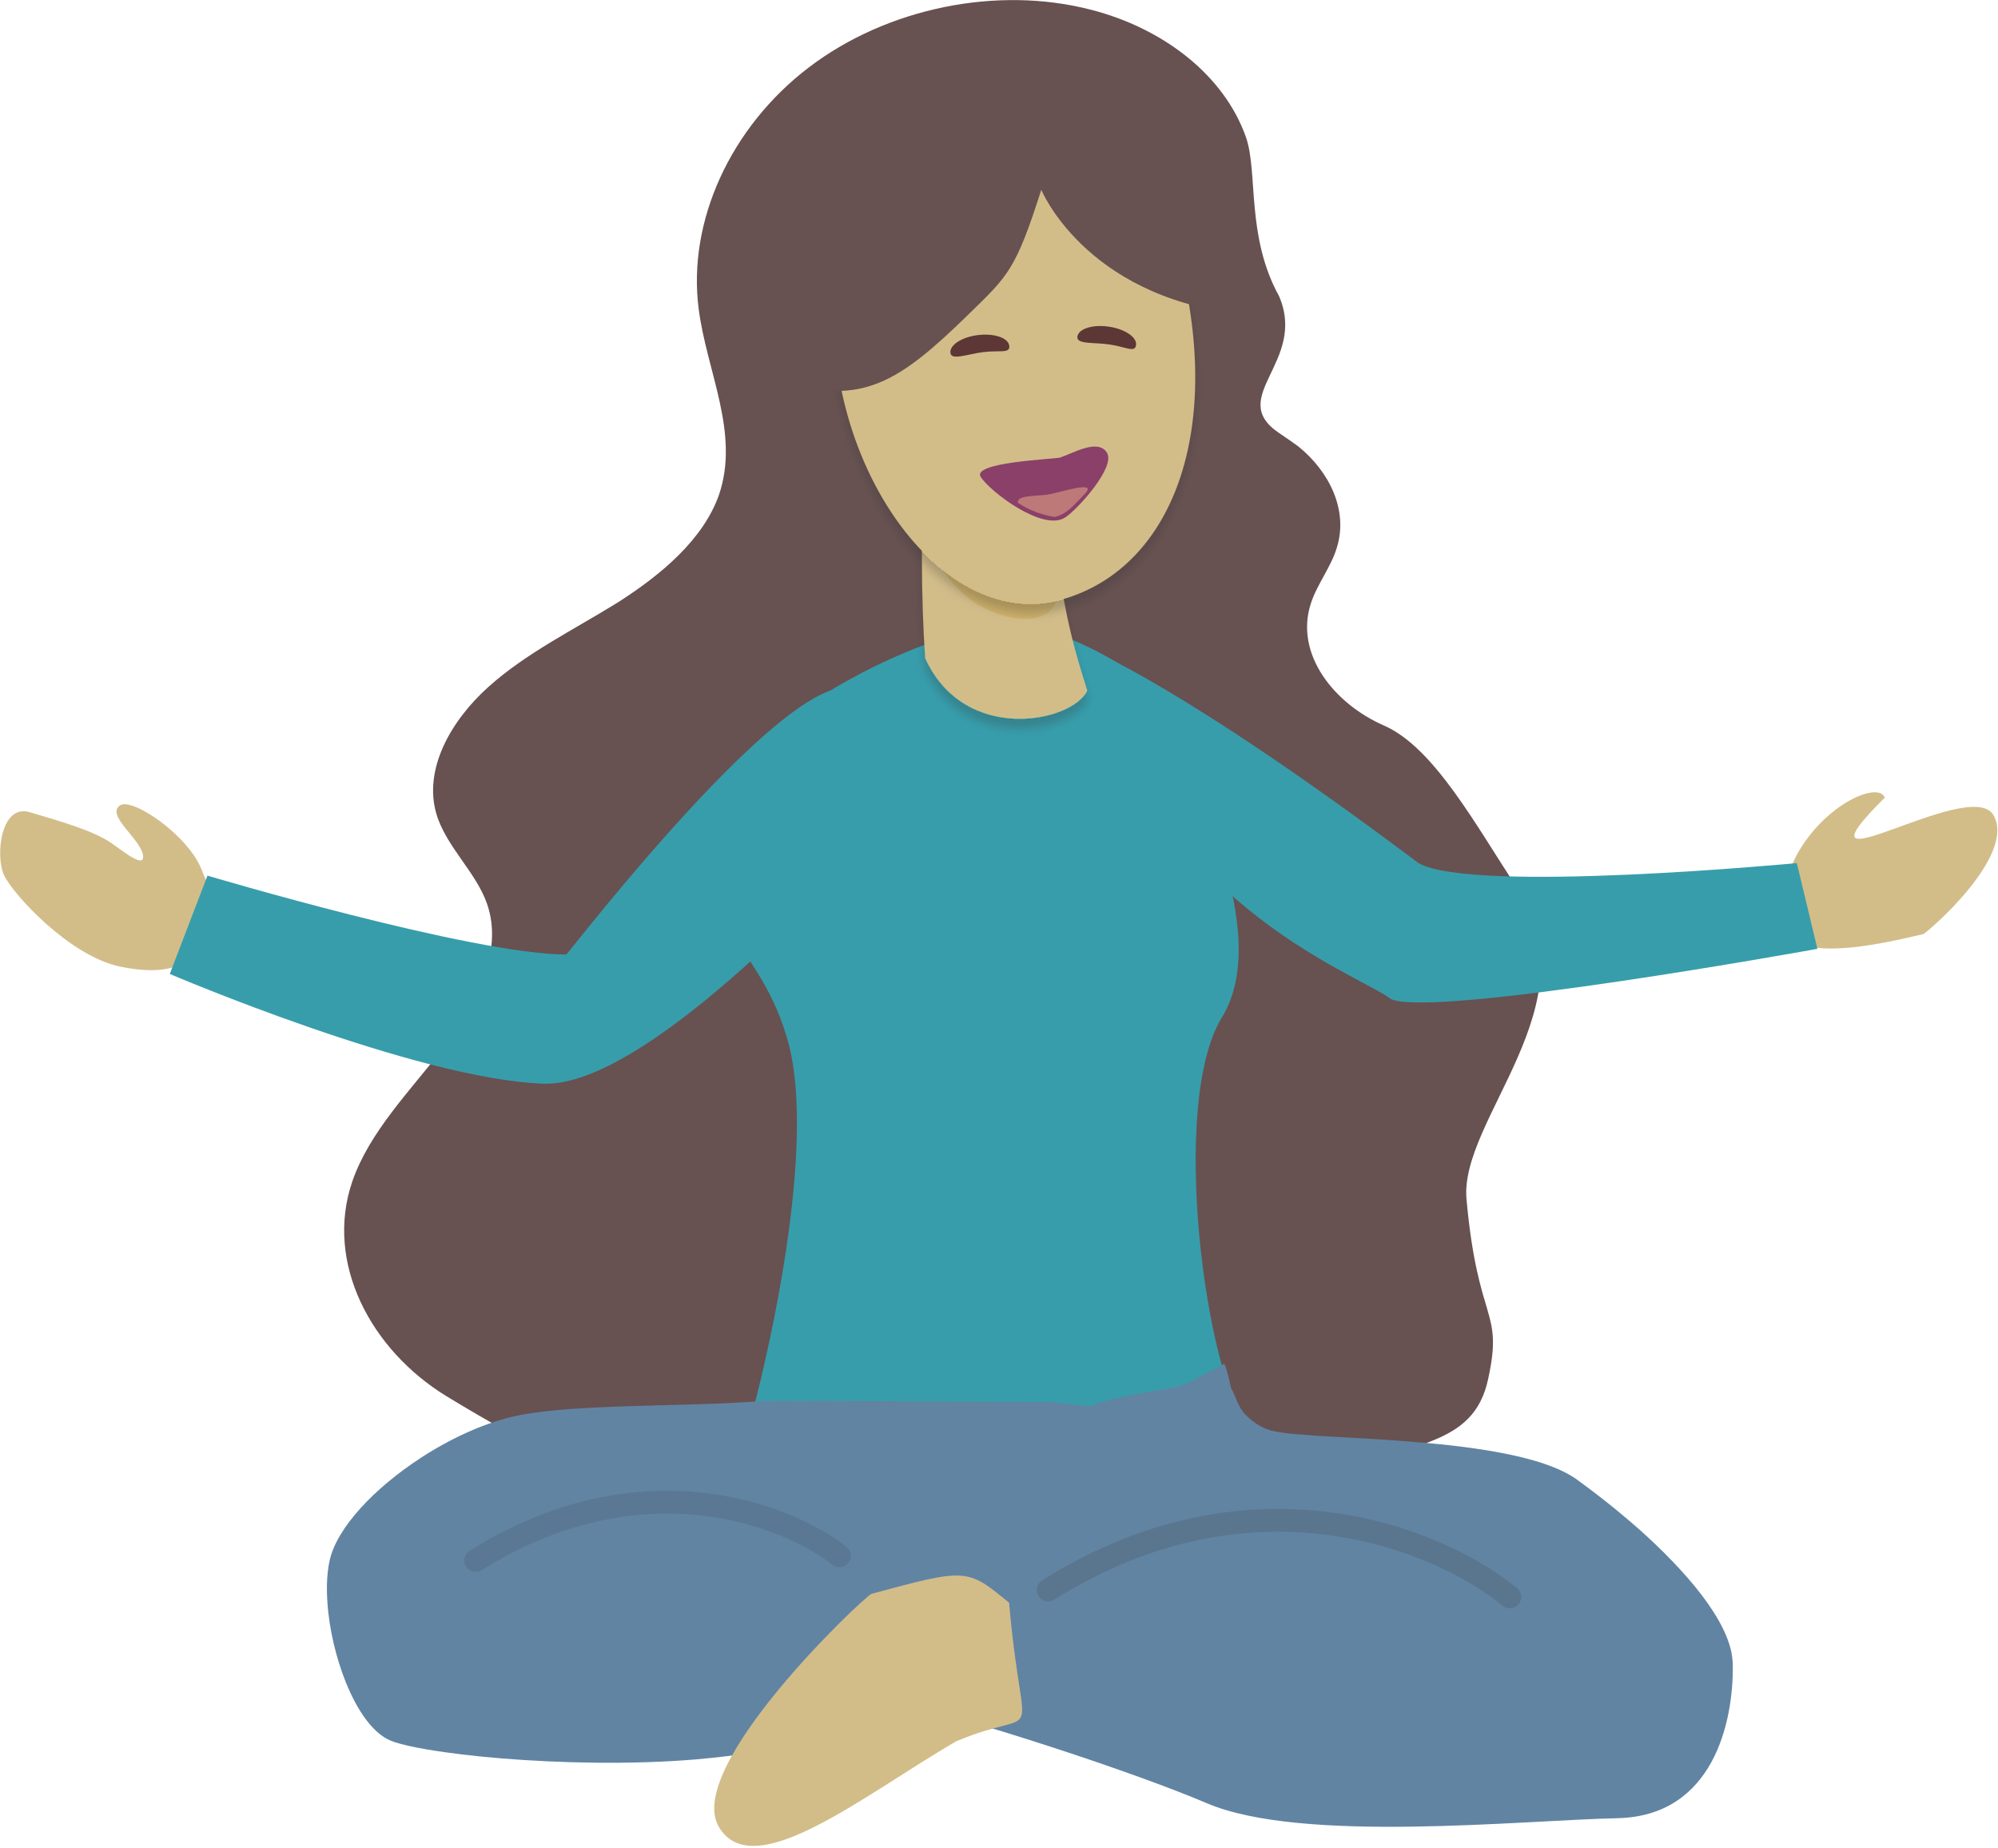
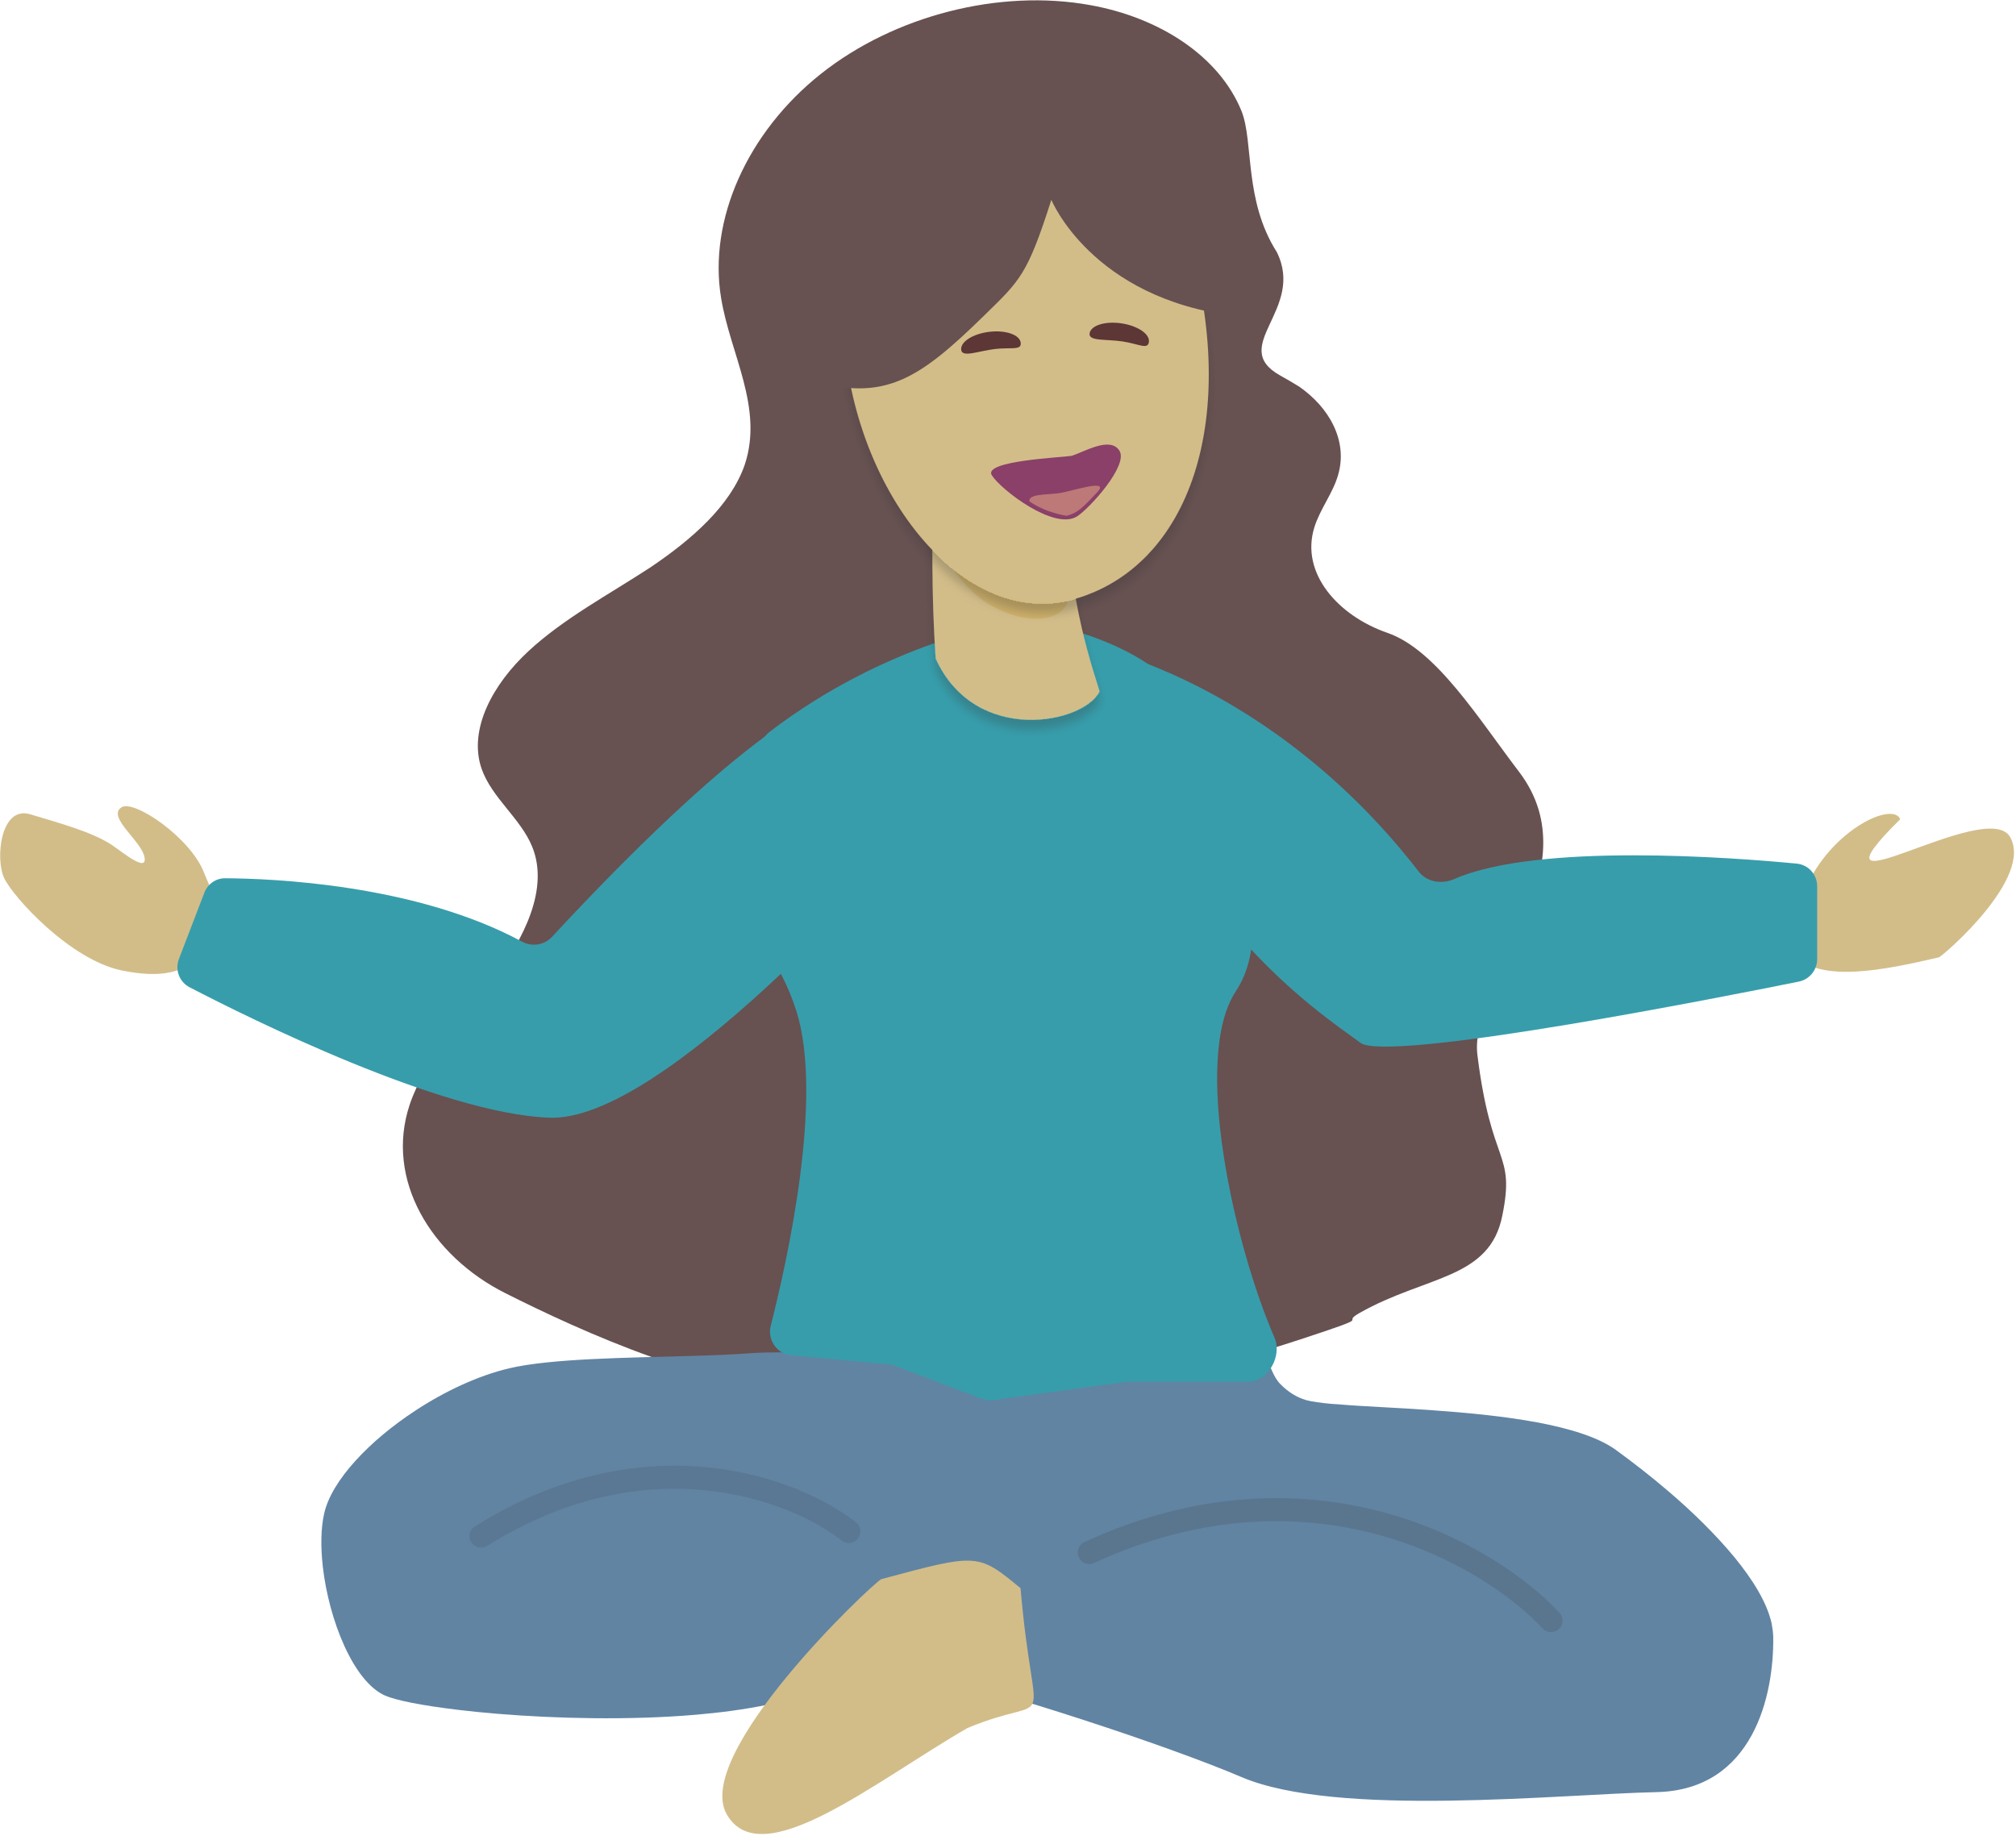
- <svg xmlns="http://www.w3.org/2000/svg" width="874" height="808" viewBox="0 0 874 808" fill="none">
+ <svg xmlns="http://www.w3.org/2000/svg" width="872" height="794" viewBox="0 0 872 794" fill="none">
  <g opacity="0.8">
-     <path d="M872 356.5C882.09 373.976 844.199 406.906 841.319 408.569C815.974 414.544 791.314 419.061 779.498 408.569C773.675 364.314 820.19 338.344 824.494 348.855C779.498 393.47 861.91 339.024 872 356.5Z" fill="#C7AC6B" />
-     <path d="M559.494 189.379C536.16 173.623 571.93 158.342 559.494 129.5C545.105 103.5 550.311 75.513 545.105 60.221C535.541 32.795 508.75 12.404 477.504 4.331C436.4 -6.421 388.064 3.387 353.791 29.499C319.518 55.611 300.677 96.936 305.622 135.031C309.078 162.401 323.794 189.413 314.456 216.583C307.499 236.102 289.166 251.413 270.245 263.497C251.006 275.423 230.189 285.596 213.665 300.423C197.141 315.25 185.335 336.31 190.793 355.646C194.981 370.243 208.17 381.22 213.074 395.384C220.307 416.178 208.27 439.477 193.928 458.314C179.329 477.22 161.661 495.013 154.154 516.614C141.84 552.32 162.346 590.599 195.443 610.752C228.541 630.905 292.343 666.737 333.464 665.15C445.948 661.129 450.603 687.37 559.494 656.5C593.226 646.978 575.081 651.128 584.814 646C615.639 629.76 644.559 633.747 651 603C657.7 572.184 646.5 579.5 641.5 524.5C638.318 489.5 697.136 439.005 663.767 388.546C645.692 361.214 627.374 326.936 605.414 317.342C583.455 307.748 566.27 285.993 573.397 264.01C576.114 255.543 582.356 247.824 584.814 239.427C589.852 223.083 581.458 206.226 568.01 195.319C565.596 193.548 562.864 191.619 559.494 189.379Z" fill="#422626" />
-     <path d="M52.661 422.795C30.305 418.175 5.713 391.099 1.8 382.857C-2.113 374.614 0.19 351.387 13.051 355.244C25.912 359.101 40.334 363.034 48.591 368.672C53.485 371.971 63.996 380.748 62.466 373.624C60.935 366.499 46.112 356.36 52.591 352.204C57.979 348.783 82.432 365.339 88.265 380.536C91.514 388.944 93.658 389.929 91.585 399.72C89.512 409.511 88.121 430.104 52.661 422.795Z" fill="#C7AC6B" />
-     <path d="M475.5 283.5C475.5 283.5 516 299 620.5 377.5C644 391 786 377.5 786 377.5L795 415C795 415 627.385 445.408 608.5 437C592.296 424.84 501 394.5 475.5 283.5Z" fill="#058596" />
-     <path d="M74.263 425.984C74.263 425.984 182.01 472.048 237.763 473.984C293.516 475.919 413.263 331.484 413.263 331.484L371.5 302C371.5 302 355 283 247.763 417.484C206.655 417.484 90.763 382.984 90.763 382.984L74.263 425.984Z" fill="#058596" />
-     <path d="M444.568 271.099C444.568 271.099 508.336 288.145 515 320C518.782 338.212 557.732 407.031 534.5 445C511.268 482.969 527.592 601.476 545.782 624L330.118 613.989C330.118 613.989 359.305 505.215 344.357 454.247C329.409 403.278 297 414.833 330.5 325.5C386.5 278.099 444.568 271.099 444.568 271.099Z" fill="#058596" />
+     <path d="M869.416 362.03C879.506 379.507 841.615 412.436 838.735 414.099C813.39 420.075 788.73 424.591 776.914 414.099C771.091 369.845 817.606 343.875 821.91 354.386C776.914 399 859.326 344.554 869.416 362.03Z" fill="#C7AC6B" />
+     <path d="M553.629 162.376C531.163 149.701 564.695 133.98 552.249 109C538.021 86.669 542.307 61.416 537.024 48.09C527.332 24.204 501.484 7.6 471.699 2.238C432.515 -4.933 386.954 6.646 355.09 31.934C323.226 57.222 306.33 95.165 311.892 128.832C315.796 153.026 330.359 176.241 322.139 201.009C315.998 218.816 298.985 233.54 281.341 245.422C263.391 257.182 243.905 267.472 228.595 281.659C213.284 295.845 202.585 315.311 208.201 332.226C212.505 344.992 225.251 354.003 230.222 366.34C237.554 384.452 226.687 405.927 213.536 423.56C200.142 441.269 183.816 458.167 177.203 477.863C166.361 510.414 186.667 543.332 218.483 559.353C250.3 575.374 311.563 603.57 350.479 599.742C456.939 589.555 461.953 612.672 564.39 578.764C596.125 568.296 579.032 573.061 588.133 567.918C616.959 551.632 644.445 553.489 649.839 525.703C655.475 497.841 645.035 505.02 639.031 456.287C635.211 425.275 689.763 376.811 656.992 333.791C639.24 310.489 621.098 281.009 600.076 273.746C579.054 266.483 562.273 248.099 568.519 228.085C570.897 220.378 576.632 213.132 578.767 205.502C583.163 190.637 574.823 176.105 561.833 167.171C559.506 165.734 556.873 164.175 553.629 162.376Z" fill="#422626" />
+     <path d="M52.661 419.795C30.305 415.175 5.713 388.099 1.8 379.857C-2.113 371.614 0.19 348.387 13.051 352.244C25.912 356.101 40.334 360.034 48.591 365.672C53.485 368.971 63.996 377.748 62.466 370.624C60.935 363.499 46.112 353.36 52.591 349.204C57.979 345.783 82.432 362.339 88.265 377.536C91.514 385.944 93.658 386.929 91.585 396.72C89.512 406.511 88.121 427.104 52.661 419.795Z" fill="#C7AC6B" />
+     <path d="M478.928 295.372C477.135 288.404 483.259 282.46 490.047 284.844C515.073 293.636 567.997 317.985 613.741 377.123C617.226 381.628 623.765 382.569 628.981 380.279C665.064 364.434 749.604 370.932 777.152 373.581C782.202 374.067 786 378.325 786 383.398L786 414.86C786 419.6 782.696 423.683 778.049 424.622C743.871 431.533 610.25 457.898 589.97 451.852C589.251 451.638 588.736 451.3 588.132 450.856C571.127 438.362 504.644 395.328 478.928 295.372Z" fill="#058596" />
+     <path d="M77.403 414.802C75.606 419.484 77.531 424.749 81.981 427.061C107.623 440.385 190.99 481.876 237.763 483.5C286.162 485.18 382.784 376.559 407.434 347.873C410.791 343.965 410.491 338.212 406.859 334.559L373.007 300.515C372.013 299.516 370.79 298.761 369.382 298.811C361.474 299.091 329.326 307.708 238.686 405.342C235.421 408.859 230.066 409.644 225.845 407.362C179.775 382.45 117.495 380.018 97.344 379.922C93.33 379.903 89.829 382.418 88.391 386.167L77.403 414.802Z" fill="#058596" />
+     <path d="M766.989 707.975C767.368 733.139 758.497 774.256 716.59 775.237C674.678 776.116 578.398 786.402 536.876 768.677C506.594 755.74 436.162 732.165 384.923 719.938C365.881 715.421 349.517 712.411 338.808 712.141C310.902 711.519 282.224 682.452 261.723 662.867C253.465 654.894 246.509 648.51 241.537 646.116C236.647 643.817 232.97 641.064 230.677 638.231C229.072 636.195 228.08 634.153 228.004 632.205C227.846 627.6 232.661 623.873 243.521 623.873C246.585 623.873 249.719 624.049 252.858 624.408C271.895 626.004 292.163 631.766 303.56 631.407C316.86 630.873 353.112 667.831 360.378 669.691C363.441 670.489 372.61 673.593 384.316 674.655C400.225 675.98 421.024 673.41 438.158 655.685C447.104 646.38 459.948 635.566 473.563 624.847C452.5 591 514 590.5 527.475 585.414C527.556 585.414 527.556 585.319 527.556 585.319C532.289 583.196 538.831 579.57 543.5 577C542.5 577.55 546.438 581.732 547.5 587.02C549.49 590.563 550.649 595.605 553.858 598.79C556.998 601.982 560.745 604.464 565.098 605.702C567.473 606.324 571.138 606.852 575.965 607.298C576.875 607.386 577.791 607.386 578.789 607.474C584.683 608.008 591.715 608.36 599.594 608.806C605.862 609.158 612.672 609.516 619.634 610.05C649.759 612.181 683.56 616.164 698.855 627.153C706.045 632.381 714.075 638.589 722.029 645.413C732.277 654.184 742.297 664.017 750.327 673.769C758.357 683.609 764.322 693.354 766.312 702.308C766.685 704.249 766.913 706.108 766.989 707.975Z" fill="#39658C" />
+     <path d="M553 655.31C537.29 661.351 517.717 668.603 496.848 676.276C444.662 695.456 384.51 717.276 357.257 729.638C342.908 736.141 322.706 739.915 300.729 741.784C300.644 741.784 300.56 741.805 300.463 741.805C293.697 742.379 286.729 742.771 279.71 743.002C279.283 743.009 278.816 743.03 278.401 743.044C249.288 743.954 219.494 742.225 197.633 739.593C197.581 739.572 197.517 739.572 197.432 739.551C182.539 737.766 171.32 735.539 166.615 733.495C152.894 727.503 142.278 700.867 139.627 677.725C138.668 669.163 138.765 661.092 140.223 654.694C143.477 640.309 159.861 623.137 179.784 610.124C179.804 610.096 179.804 610.096 179.804 610.096C192.656 601.688 207.044 595.003 220.311 591.888C238.542 587.618 271.201 587.373 298.972 586.554C302.375 586.47 305.726 586.344 308.927 586.225H308.947C313.788 586.043 318.383 585.805 322.564 585.525C329 585 333 585 343 585C337.483 585.369 352 585 352 585H356H359.24L456 585.525C491.5 589.789 484.741 586.225 503.5 604.289C517 617.289 511.138 624.859 513.776 624.369C519.467 623.312 524.114 622.08 527.912 620.638L553 655.31Z" fill="#39658C" />
+     <path d="M443.313 268.174C444.205 268.048 445.052 268.065 445.938 268.228C455.199 269.927 510.905 281.438 515.028 313.234C518.807 330.08 557.735 393.739 534.516 428.86C515.456 457.692 533.959 538.906 551.254 578.599C554.684 586.469 548.588 597.675 540.003 597.675H487.544L429.605 605.652C427.948 605.88 426.26 605.689 424.696 605.096L386.877 590.757C386.032 590.437 385.148 590.233 384.249 590.15L342.314 586.288C336.059 585.712 331.825 579.612 333.376 573.525C340.473 545.668 356.32 474.763 344.485 437.414C329.701 390.756 297.826 400.74 329.616 320.862C330.262 319.238 331.37 317.741 332.757 316.679C383.098 278.113 434.497 269.423 443.313 268.174Z" fill="#058596" />
    <g filter="url(#filter0_d_0_1)">
-       <path d="M462.171 222.905C460.996 260.695 474.113 296.468 475.624 302.107C468.762 316.035 421.878 325.575 404.71 287.865C400.995 234.462 405.654 172.771 405.654 172.771L430.439 199.373L462.171 222.905Z" fill="#C7AC6B" />
+       <path d="M462.171 219.905C460.996 257.695 474.113 293.468 475.624 299.107C468.762 313.035 421.878 322.575 404.71 284.865C400.995 231.462 405.654 169.771 405.654 169.771L430.439 196.373L462.171 219.905Z" fill="#C7AC6B" />
    </g>
-     <path d="M461.105 264.886C456.615 272.663 441.882 272.563 428.199 264.662C414.515 256.762 401.789 236.045 406.279 228.268C410.769 220.491 419.694 218.455 444.459 236.5C458.142 244.4 465.595 257.109 461.105 264.886Z" fill="#C29D44" />
+     <path d="M461.105 261.886C456.615 269.663 441.882 269.563 428.199 261.663C414.515 253.762 401.789 233.045 406.279 225.268C410.769 217.491 419.694 215.455 444.459 233.5C458.142 241.4 465.595 254.109 461.105 261.886Z" fill="#C29D44" />
    <g filter="url(#filter1_d_0_1)">
-       <path d="M513.588 104.8C536.969 184.554 514.365 248.051 464.565 262.183C414.765 276.315 365.114 210.537 364.688 138.747C386.088 69.968 433.055 54.051 433.055 54.051L463.362 47.141L513.588 104.8Z" fill="#C7AC6B" />
+       <path d="M513.588 101.8C536.969 181.554 514.365 245.051 464.565 259.183C414.765 273.315 365.114 207.537 364.688 135.747C386.088 66.968 433.055 51.051 433.055 51.051L463.362 44.141L513.588 101.8Z" fill="#C7AC6B" />
    </g>
-     <path d="M544.659 747.49C516.94 762.359 490.158 768.344 479.549 767.49C456.342 736.772 449.151 738.407 460.549 727.664C471.947 716.921 477.705 732.717 488.217 727.664C494.404 724.644 509.401 719.145 501.311 716.535C493.221 713.925 474.333 722.987 473.913 714.018C473.599 706.579 504.587 691.532 523.342 694.504C533.732 696.125 535.978 694.534 544.659 702.339C553.341 710.144 579.44 715.859 544.659 747.49Z" fill="#E9C46A" />
-     <path d="M455.5 83C444.283 118.136 441 120.546 424 137.171C393.5 167 377.353 177.623 342.5 167L399.376 7H474.29L521.5 54.963L538 95.671L541 123.441V137.171C474.306 129 455.5 83 455.5 83Z" fill="#422626" />
-     <path d="M465.862 226.381C456.057 232.603 433.004 214.91 429.003 208.605C425.003 202.301 459.241 200.904 463.5 200.189C469.32 198.337 480.201 191.663 484.202 197.967C488.202 204.272 471.266 222.952 465.862 226.381Z" fill="#6D1042" />
-     <path d="M474.5 216.07C468.282 222.577 466.421 224.717 461.431 226.127C457.733 225.606 450.454 223.645 445.243 219.845C444.827 216.624 452.461 217.057 457.9 216.355C463.34 215.653 480.718 209.562 474.5 216.07Z" fill="#AC5656" />
-     <path d="M757.989 727.975C758.368 753.139 749.498 794.257 707.59 795.237C665.678 796.116 569.398 806.402 527.876 788.677C497.594 775.74 427.162 752.165 375.923 739.938C356.881 735.421 340.517 732.411 329.809 732.141C301.902 731.519 273.224 702.452 252.723 682.867C244.465 674.894 237.509 668.51 232.537 666.116C227.647 663.817 223.97 661.064 221.677 658.231C220.072 656.195 219.08 654.153 219.004 652.205C218.846 647.6 223.661 643.874 234.521 643.874C237.585 643.874 240.719 644.049 243.858 644.408C262.895 646.004 283.163 651.766 294.56 651.407C307.86 650.873 344.112 687.831 351.378 689.691C354.442 690.489 363.61 693.593 375.316 694.655C391.225 695.98 412.024 693.411 429.158 675.685C438.104 666.38 450.948 655.566 464.563 644.847C443.5 611 505 610.5 518.475 605.414C518.556 605.414 518.557 605.319 518.557 605.319C523.289 603.196 530.831 599.07 535.5 596.5C536 597 537.438 601.732 538.5 607.02C540.49 610.563 541.649 615.605 544.859 618.791C547.998 621.983 551.745 624.465 556.098 625.702C558.473 626.324 562.138 626.852 566.965 627.298C567.875 627.386 568.791 627.386 569.789 627.474C575.683 628.008 582.716 628.36 590.594 628.806C596.862 629.158 603.672 629.516 610.634 630.05C640.759 632.181 674.56 636.164 689.855 647.153C697.045 652.381 705.075 658.589 713.03 665.413C723.277 674.184 733.297 684.017 741.327 693.769C749.357 703.609 755.322 713.354 757.312 722.308C757.685 724.249 757.913 726.108 757.989 727.975Z" fill="#39658C" />
-     <path d="M557 683.021C541.29 689.062 521.717 696.314 500.848 703.987C448.662 723.167 388.51 744.987 361.257 757.349C346.908 763.852 326.706 767.626 304.729 769.495C304.644 769.495 304.56 769.516 304.463 769.516C297.697 770.09 290.729 770.482 283.71 770.713C283.283 770.72 282.816 770.741 282.401 770.755C253.288 771.665 223.494 769.936 201.633 767.304C201.581 767.283 201.517 767.283 201.432 767.262C186.539 765.476 175.32 763.25 170.615 761.206C156.894 755.214 146.278 728.578 143.627 705.436C142.668 696.874 142.765 688.803 144.223 682.405C147.477 668.019 163.861 650.848 183.784 637.835C183.804 637.807 183.804 637.807 183.804 637.807C196.656 629.399 211.044 622.714 224.311 619.599C242.542 615.329 275.201 615.084 302.972 614.265C306.375 614.181 309.726 614.055 312.927 613.936H312.947C317.788 613.754 322.383 613.516 326.564 613.236C333 612.711 337 612.711 347 612.711C341.483 613.08 356 612.711 356 612.711H360H363.24L460 613.236C495.5 617.5 488.742 613.936 507.5 632C521 645 515.138 652.57 517.776 652.08C523.467 651.023 528.114 649.791 531.912 648.349L557 683.021Z" fill="#39658C" />
-     <path d="M314.38 798.906C299.355 772.883 376.327 699.91 381.161 697.119C423 685.855 423 685.855 441.416 701.005C447.277 768.523 457.447 745.287 418.453 761.514C378.404 784.636 329.404 824.929 314.38 798.906Z" fill="#C7AC6B" />
-     <path d="M208.062 682.504C280.19 637.349 344.177 662.334 367.154 680.471" stroke="#305373" stroke-opacity="0.8" stroke-width="10" stroke-linecap="round" />
-     <path d="M458.53 695.427C548.509 638.835 630.614 673.864 660.42 698.452" stroke="#315473" stroke-width="10" stroke-linecap="round" />
-     <path d="M485.384 150.674C492.469 151.707 496.443 154.412 496.944 150.971C497.446 147.529 492.11 143.902 485.025 142.869C477.941 141.837 471.791 143.79 471.289 147.231C470.788 150.673 478.3 149.642 485.384 150.674Z" fill="#340404" />
-     <path d="M430.257 153.988C437.365 153.133 441.908 154.705 441.493 151.252C441.078 147.799 434.979 145.693 427.87 146.548C420.762 147.403 415.337 150.895 415.752 154.348C416.167 157.802 423.149 154.843 430.257 153.988Z" fill="#340404" />
+     <path d="M454.746 86.432C444.348 118.994 441.305 121.227 425.547 136.635C397.275 164.278 382.307 174.123 350 164.278L402.721 16H472.163L515.924 60.449L531.219 98.175L534 123.911V136.635C472.178 129.062 454.746 86.432 454.746 86.432Z" fill="#422626" />
+     <path d="M465.862 223.381C456.057 229.603 433.004 211.91 429.003 205.605C425.003 199.301 459.241 197.904 463.5 197.189C469.32 195.337 480.201 188.663 484.202 194.967C488.202 201.272 471.266 219.952 465.862 223.381Z" fill="#6D1042" />
+     <path d="M474.5 213.07C468.282 219.578 466.421 221.718 461.431 223.127C457.733 222.606 450.454 220.645 445.243 216.845C444.827 213.624 452.461 214.057 457.9 213.355C463.34 212.653 480.718 206.562 474.5 213.07Z" fill="#AC5656" />
+     <path d="M314.38 784.906C299.355 758.883 376.327 685.91 381.161 683.119C423 671.855 423 671.855 441.416 687.005C447.277 754.523 457.447 731.287 418.453 747.514C378.404 770.636 329.404 810.929 314.38 784.906Z" fill="#C7AC6B" />
+     <path d="M208.062 664.504C280.19 619.349 344.177 644.334 367.154 662.471" stroke="#305373" stroke-opacity="0.8" stroke-width="10" stroke-linecap="round" />
+     <path d="M471.141 671.572C567.76 627.259 644.567 672.745 670.894 701.027" stroke="#315473" stroke-width="10" stroke-linecap="round" />
+     <path d="M485.384 147.674C492.469 148.707 496.443 151.412 496.944 147.971C497.446 144.529 492.11 140.902 485.025 139.869C477.941 138.837 471.791 140.79 471.289 144.231C470.788 147.673 478.3 146.642 485.384 147.674Z" fill="#340404" />
+     <path d="M430.257 150.988C437.365 150.133 441.908 151.705 441.493 148.252C441.078 144.799 434.979 142.693 427.87 143.548C420.762 144.403 415.337 147.895 415.752 151.348C416.167 154.802 423.149 151.843 430.257 150.988Z" fill="#340404" />
  </g>
  <defs>
-     <filter id="filter0_d_0_1" x="399.273" y="172.771" width="80.352" height="149.62" filterUnits="userSpaceOnUse" color-interpolation-filters="sRGB">
+     <filter id="filter0_d_0_1" x="399.273" y="169.771" width="80.352" height="149.62" filterUnits="userSpaceOnUse" color-interpolation-filters="sRGB">
      <feFlood flood-opacity="0" result="BackgroundImageFix" />
      <feColorMatrix in="SourceAlpha" type="matrix" values="0 0 0 0 0 0 0 0 0 0 0 0 0 0 0 0 0 0 127 0" result="hardAlpha" />
      <feOffset dy="4" />
      <feGaussianBlur stdDeviation="2" />
      <feComposite in2="hardAlpha" operator="out" />
      <feColorMatrix type="matrix" values="0 0 0 0 0 0 0 0 0 0 0 0 0 0 0 0 0 0 0.25 0" />
      <feBlend mode="normal" in2="BackgroundImageFix" result="effect1_dropShadow_0_1" />
      <feBlend mode="normal" in="SourceGraphic" in2="effect1_dropShadow_0_1" result="shape" />
    </filter>
-     <filter id="filter1_d_0_1" x="360.688" y="47.141" width="166.151" height="224.97" filterUnits="userSpaceOnUse" color-interpolation-filters="sRGB">
+     <filter id="filter1_d_0_1" x="360.688" y="44.141" width="166.151" height="224.97" filterUnits="userSpaceOnUse" color-interpolation-filters="sRGB">
      <feFlood flood-opacity="0" result="BackgroundImageFix" />
      <feColorMatrix in="SourceAlpha" type="matrix" values="0 0 0 0 0 0 0 0 0 0 0 0 0 0 0 0 0 0 127 0" result="hardAlpha" />
      <feOffset dy="4" />
      <feGaussianBlur stdDeviation="2" />
      <feComposite in2="hardAlpha" operator="out" />
      <feColorMatrix type="matrix" values="0 0 0 0 0 0 0 0 0 0 0 0 0 0 0 0 0 0 0.25 0" />
      <feBlend mode="normal" in2="BackgroundImageFix" result="effect1_dropShadow_0_1" />
      <feBlend mode="normal" in="SourceGraphic" in2="effect1_dropShadow_0_1" result="shape" />
    </filter>
  </defs>
</svg>
